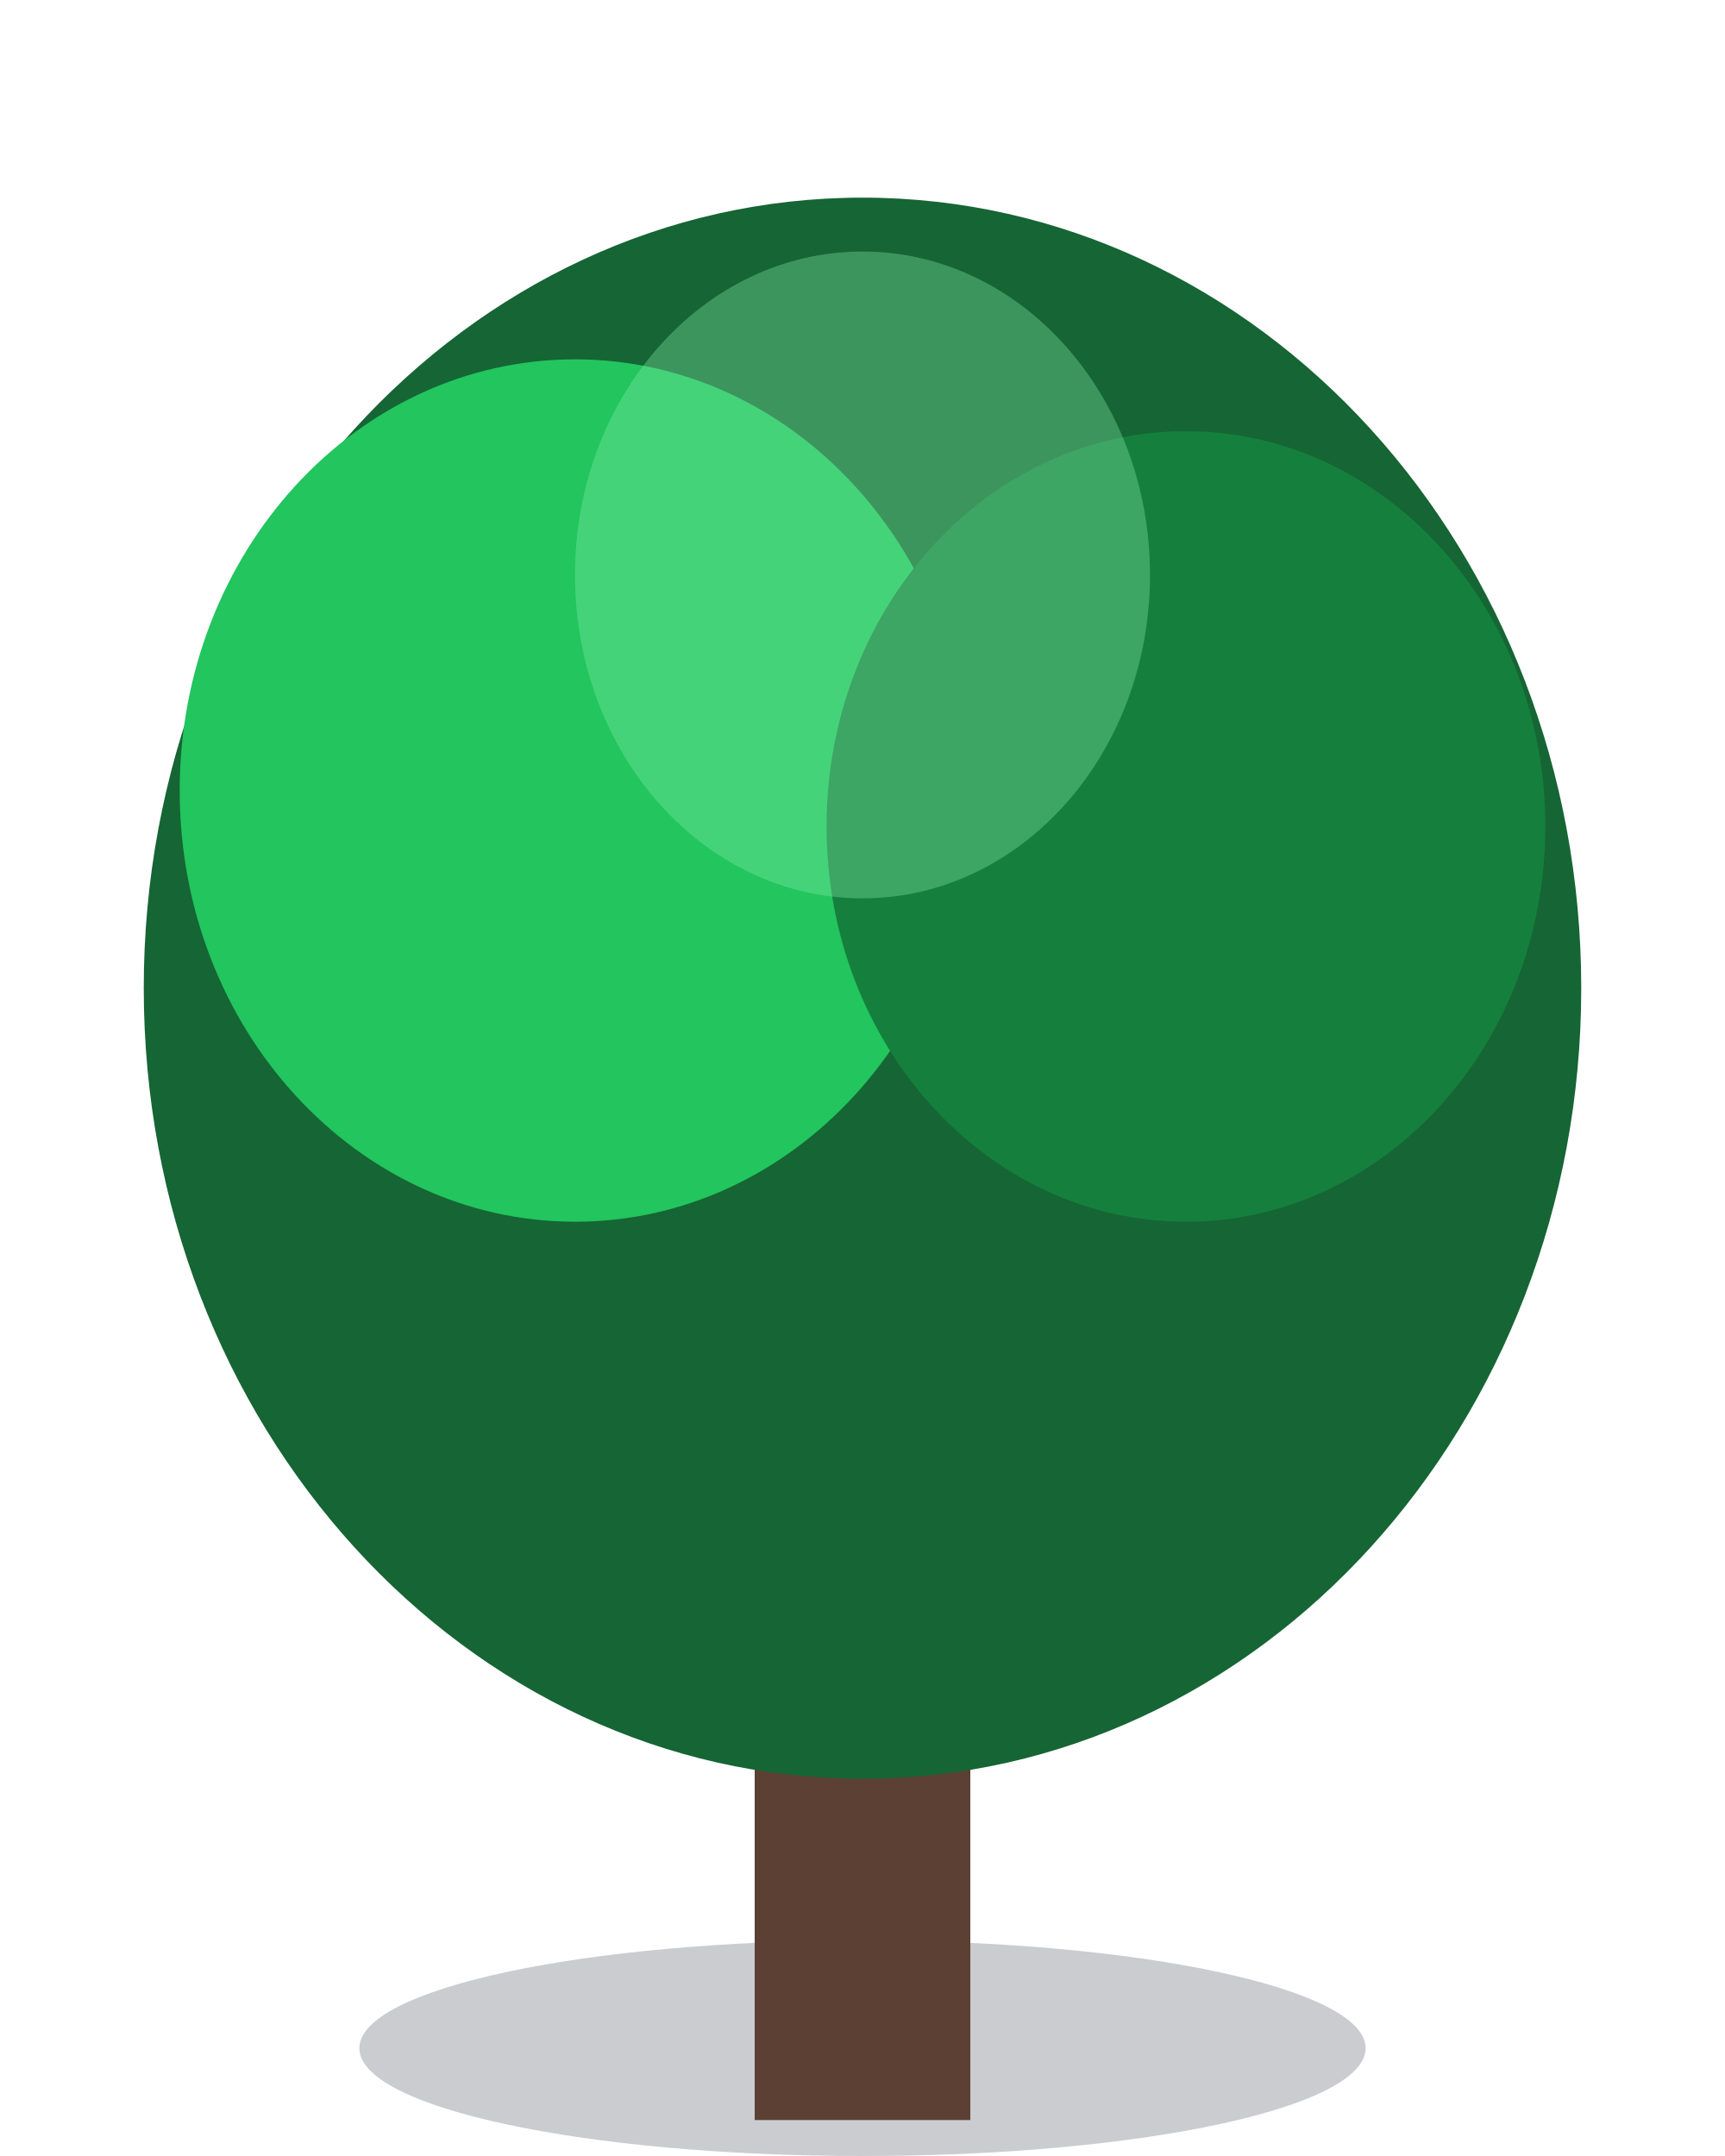
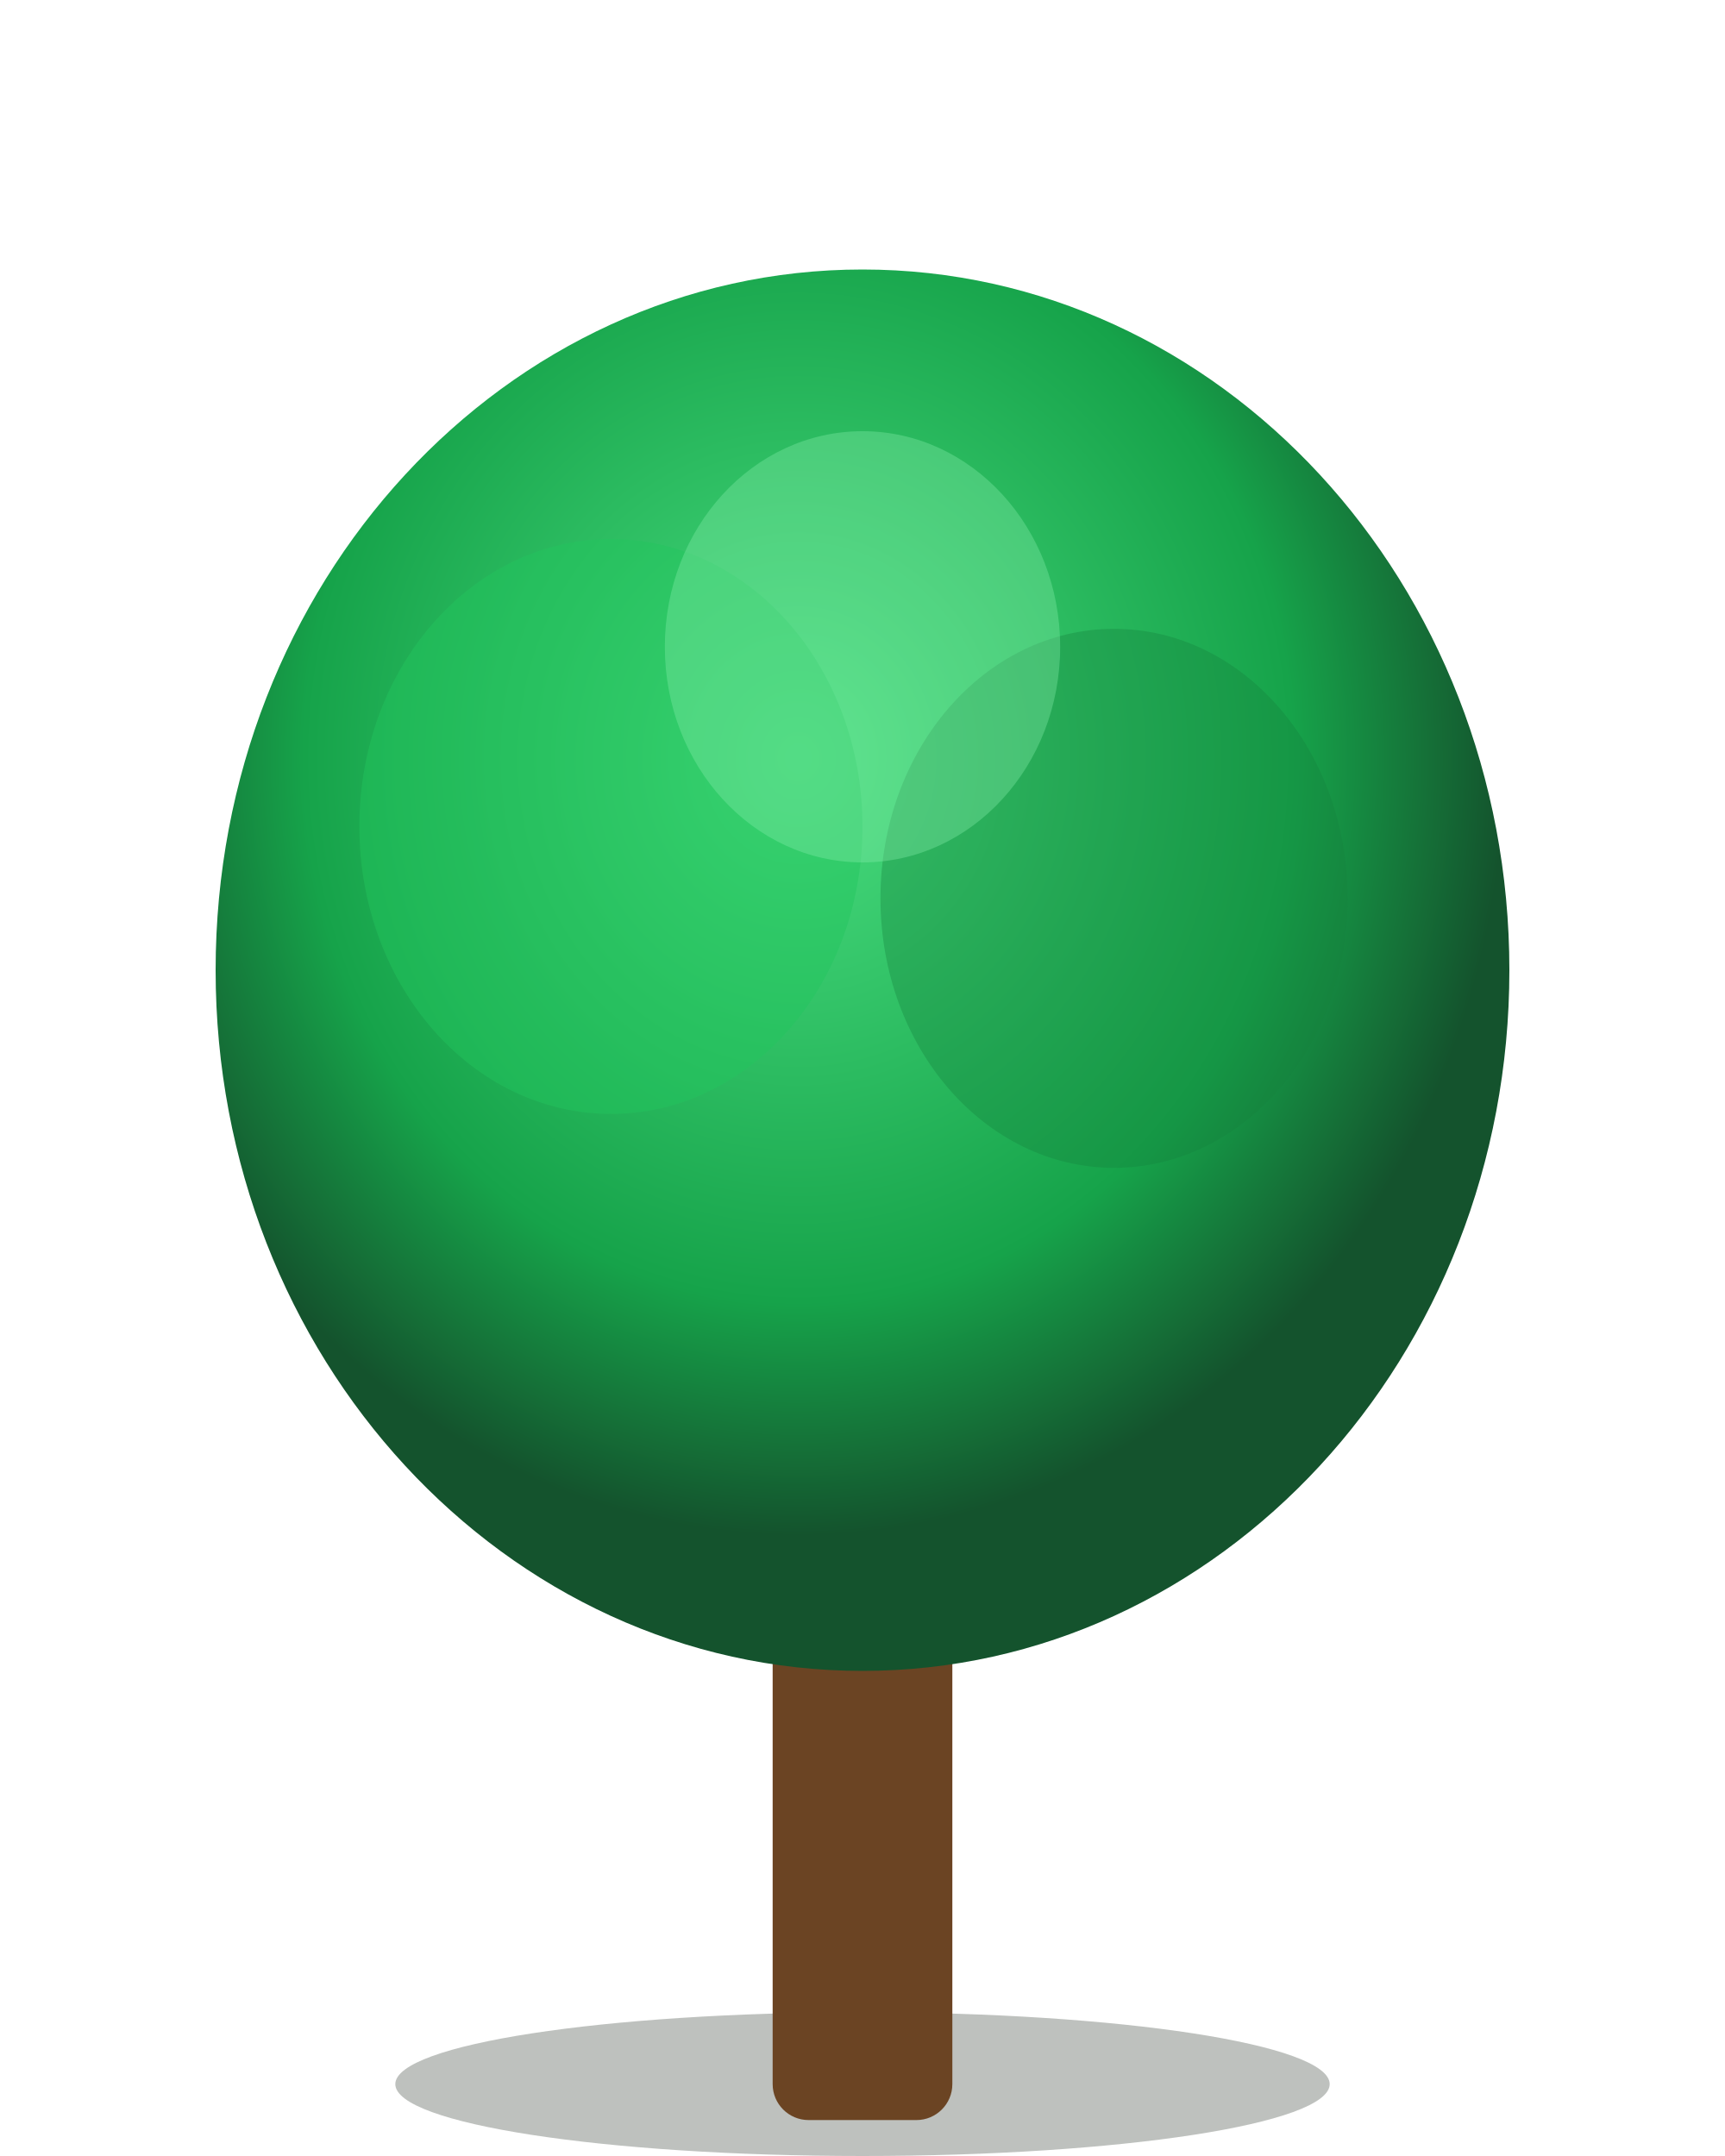
- <svg xmlns="http://www.w3.org/2000/svg" viewBox="0 0 192 240" width="192" height="240">
-   <ellipse cx="96" cy="228" rx="56" ry="12" fill="#0f172a" opacity="0.22" />
-   <rect x="84" y="188" width="24" height="48" fill="#5c4033" />
-   <ellipse cx="96" cy="110" rx="80" ry="88" fill="#166534" />
-   <ellipse cx="64" cy="88" rx="44" ry="48" fill="#22c55e" />
-   <ellipse cx="132" cy="92" rx="40" ry="44" fill="#15803d" />
-   <ellipse cx="96" cy="64" rx="32" ry="36" fill="#86efac" opacity="0.35" />
+ <svg xmlns="http://www.w3.org/2000/svg" viewBox="0 0 192 240" width="192" height="240" shape-rendering="geometricPrecision">
+   <defs>
+     <radialGradient id="oak" cx="45%" cy="35%" r="55%">
+       <stop offset="0%" stop-color="#4ade80" />
+       <stop offset="70%" stop-color="#16a34a" />
+       <stop offset="100%" stop-color="#14532d" />
+     </radialGradient>
+   </defs>
+   <ellipse cx="96" cy="232" rx="52" ry="8" fill="#172216" opacity=".28" />
+   <rect x="86" y="178" width="20" height="58" rx="4" fill="#6b4423" />
+   <ellipse cx="96" cy="108" rx="72" ry="78" fill="url(#oak)" />
+   <ellipse cx="68" cy="92" rx="28" ry="32" fill="#22c55e" opacity=".45" />
+   <ellipse cx="124" cy="100" rx="26" ry="30" fill="#15803d" opacity=".35" />
+   <ellipse cx="96" cy="72" rx="22" ry="24" fill="#86efac" opacity=".35" />
</svg>
